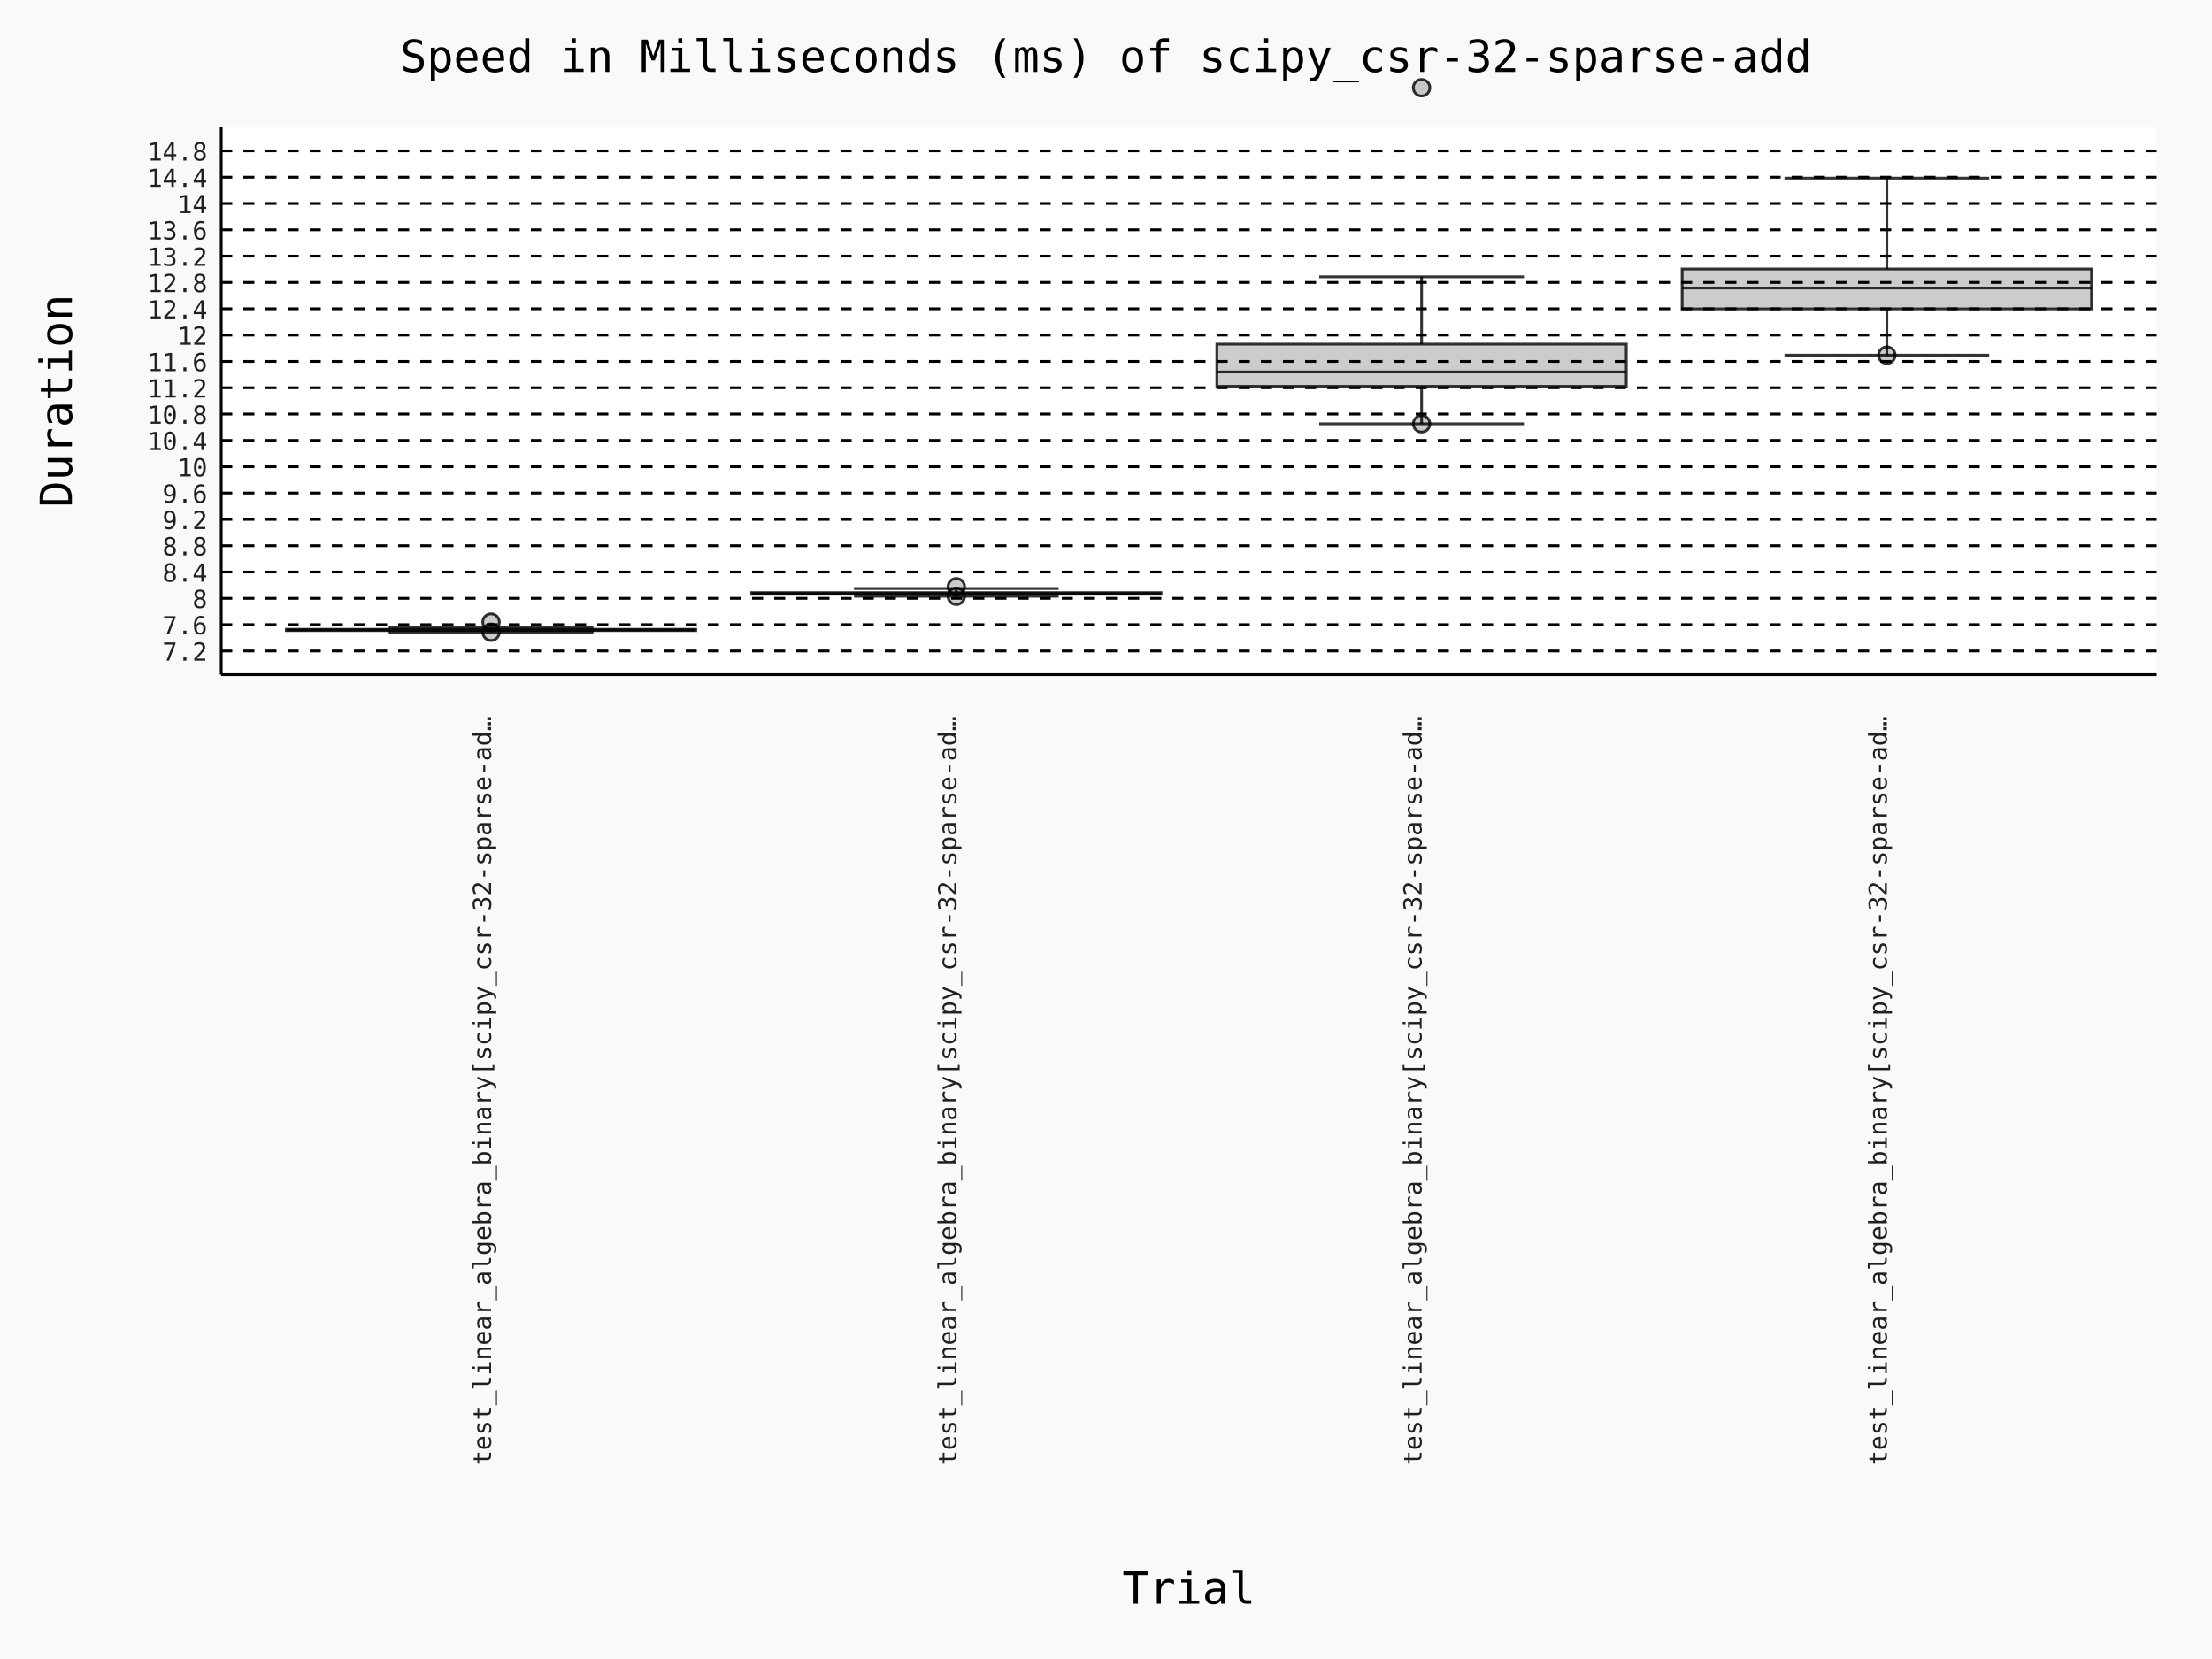
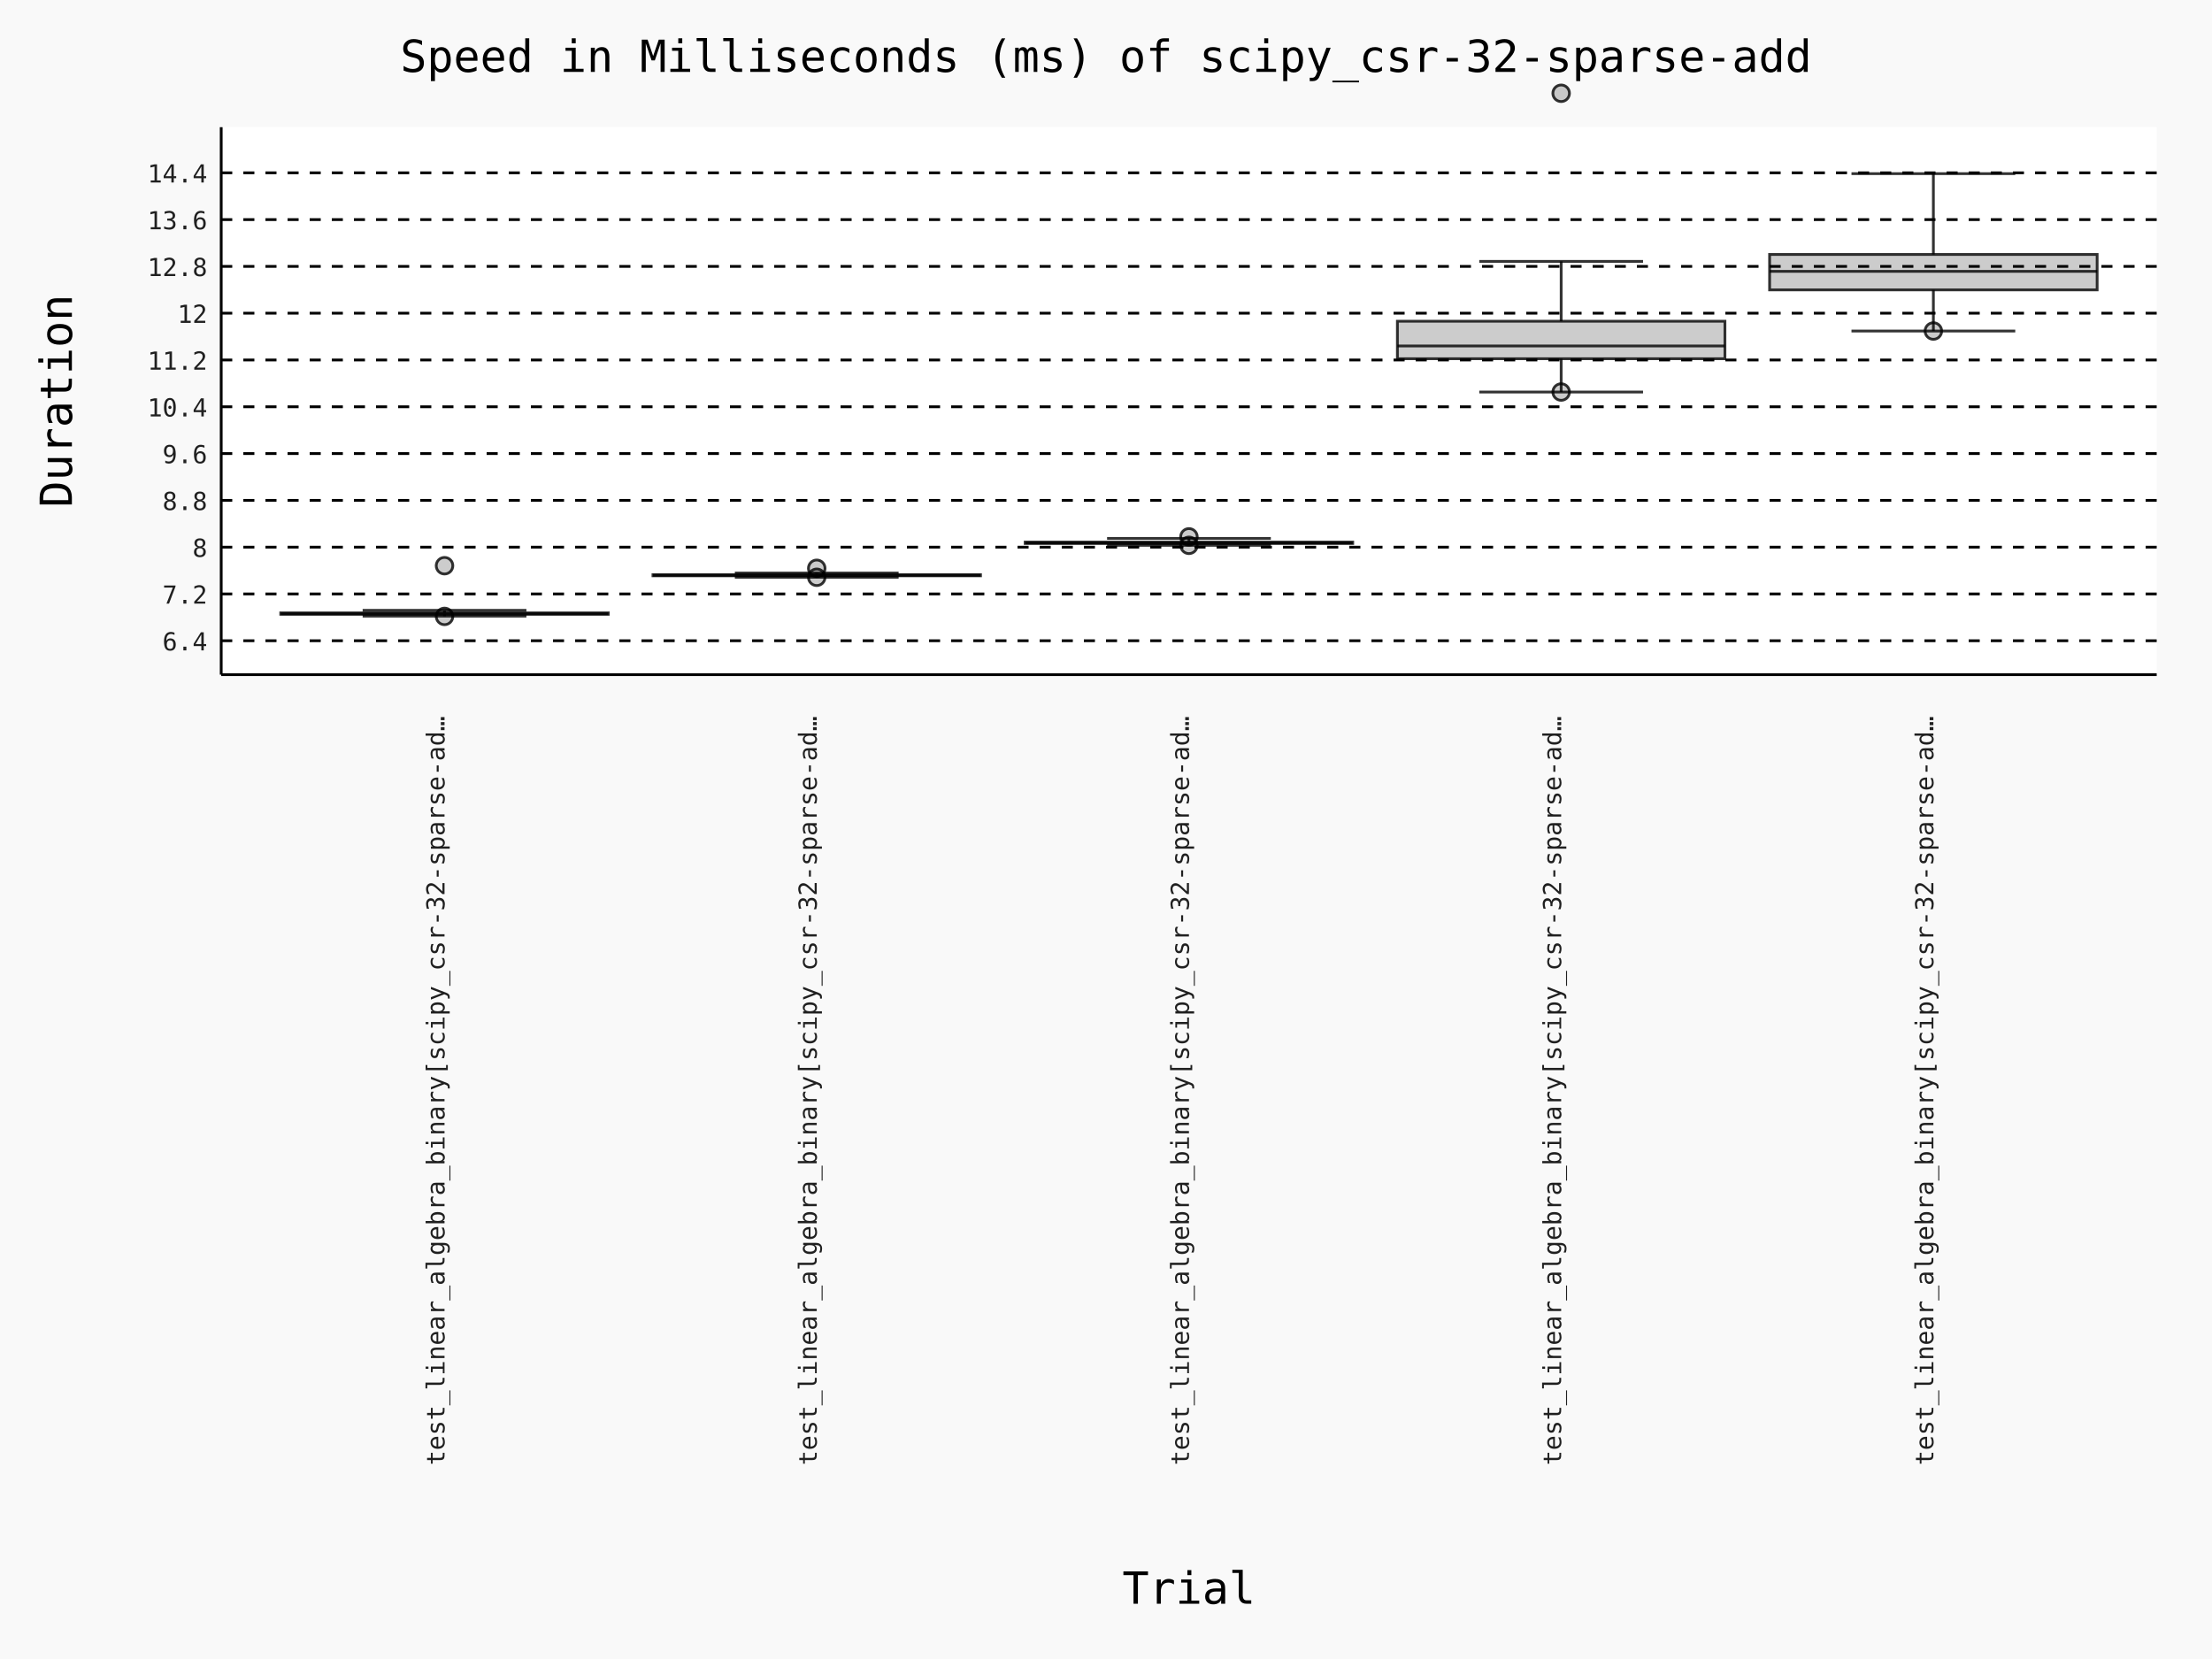
- <svg xmlns="http://www.w3.org/2000/svg" id="chart-dafcff3e-6256-456f-9a40-a265a308add4" class="pygal-chart" viewBox="0 0 800 600">
+ <svg xmlns="http://www.w3.org/2000/svg" id="chart-378bf210-a7a7-48ce-8c69-80604fd79aca" class="pygal-chart" viewBox="0 0 800 600">
  <defs>
-     <style type="text/css">#chart-dafcff3e-6256-456f-9a40-a265a308add4{-webkit-user-select:none;-webkit-font-smoothing:antialiased;font-family:Consolas,"Deja Vu Sans Mono","Bitstream Vera Sans Mono","Courier New",monospace}#chart-dafcff3e-6256-456f-9a40-a265a308add4 .title{font-family:Consolas,"Deja Vu Sans Mono","Bitstream Vera Sans Mono","Courier New",monospace;font-size:16px}#chart-dafcff3e-6256-456f-9a40-a265a308add4 .legends .legend text{font-family:Consolas,"Deja Vu Sans Mono","Bitstream Vera Sans Mono","Courier New",monospace;font-size:14px}#chart-dafcff3e-6256-456f-9a40-a265a308add4 .axis text{font-family:Consolas,"Deja Vu Sans Mono","Bitstream Vera Sans Mono","Courier New",monospace;font-size:10px}#chart-dafcff3e-6256-456f-9a40-a265a308add4 .axis text.major{font-family:Consolas,"Deja Vu Sans Mono","Bitstream Vera Sans Mono","Courier New",monospace;font-size:10px}#chart-dafcff3e-6256-456f-9a40-a265a308add4 .text-overlay text.value{font-family:Consolas,"Deja Vu Sans Mono","Bitstream Vera Sans Mono","Courier New",monospace;font-size:16px}#chart-dafcff3e-6256-456f-9a40-a265a308add4 .text-overlay text.label{font-family:Consolas,"Deja Vu Sans Mono","Bitstream Vera Sans Mono","Courier New",monospace;font-size:10px}#chart-dafcff3e-6256-456f-9a40-a265a308add4 .tooltip{font-family:Consolas,"Deja Vu Sans Mono","Bitstream Vera Sans Mono","Courier New",monospace;font-size:14px}#chart-dafcff3e-6256-456f-9a40-a265a308add4 text.no_data{font-family:Consolas,"Deja Vu Sans Mono","Bitstream Vera Sans Mono","Courier New",monospace;font-size:64px}
- #chart-dafcff3e-6256-456f-9a40-a265a308add4{background-color:rgba(249,249,249,1)}#chart-dafcff3e-6256-456f-9a40-a265a308add4 path,#chart-dafcff3e-6256-456f-9a40-a265a308add4 line,#chart-dafcff3e-6256-456f-9a40-a265a308add4 rect,#chart-dafcff3e-6256-456f-9a40-a265a308add4 circle{-webkit-transition:150ms;-moz-transition:150ms;transition:150ms}#chart-dafcff3e-6256-456f-9a40-a265a308add4 .graph &gt; .background{fill:rgba(249,249,249,1)}#chart-dafcff3e-6256-456f-9a40-a265a308add4 .plot &gt; .background{fill:rgba(255,255,255,1)}#chart-dafcff3e-6256-456f-9a40-a265a308add4 .graph{fill:rgba(0,0,0,.87)}#chart-dafcff3e-6256-456f-9a40-a265a308add4 text.no_data{fill:rgba(0,0,0,1)}#chart-dafcff3e-6256-456f-9a40-a265a308add4 .title{fill:rgba(0,0,0,1)}#chart-dafcff3e-6256-456f-9a40-a265a308add4 .legends .legend text{fill:rgba(0,0,0,.87)}#chart-dafcff3e-6256-456f-9a40-a265a308add4 .legends .legend:hover text{fill:rgba(0,0,0,1)}#chart-dafcff3e-6256-456f-9a40-a265a308add4 .axis .line{stroke:rgba(0,0,0,1)}#chart-dafcff3e-6256-456f-9a40-a265a308add4 .axis .guide.line{stroke:rgba(0,0,0,.54)}#chart-dafcff3e-6256-456f-9a40-a265a308add4 .axis .major.line{stroke:rgba(0,0,0,.87)}#chart-dafcff3e-6256-456f-9a40-a265a308add4 .axis text.major{fill:rgba(0,0,0,1)}#chart-dafcff3e-6256-456f-9a40-a265a308add4 .axis.y .guides:hover .guide.line,#chart-dafcff3e-6256-456f-9a40-a265a308add4 .line-graph .axis.x .guides:hover .guide.line,#chart-dafcff3e-6256-456f-9a40-a265a308add4 .stackedline-graph .axis.x .guides:hover .guide.line,#chart-dafcff3e-6256-456f-9a40-a265a308add4 .xy-graph .axis.x .guides:hover .guide.line{stroke:rgba(0,0,0,1)}#chart-dafcff3e-6256-456f-9a40-a265a308add4 .axis .guides:hover text{fill:rgba(0,0,0,1)}#chart-dafcff3e-6256-456f-9a40-a265a308add4 .reactive{fill-opacity:.7;stroke-opacity:.8;stroke-width:1}#chart-dafcff3e-6256-456f-9a40-a265a308add4 .ci{stroke:rgba(0,0,0,.87)}#chart-dafcff3e-6256-456f-9a40-a265a308add4 .reactive.active,#chart-dafcff3e-6256-456f-9a40-a265a308add4 .active .reactive{fill-opacity:.8;stroke-opacity:.9;stroke-width:4}#chart-dafcff3e-6256-456f-9a40-a265a308add4 .ci .reactive.active{stroke-width:1.5}#chart-dafcff3e-6256-456f-9a40-a265a308add4 .series text{fill:rgba(0,0,0,1)}#chart-dafcff3e-6256-456f-9a40-a265a308add4 .tooltip rect{fill:rgba(255,255,255,1);stroke:rgba(0,0,0,1);-webkit-transition:opacity 150ms;-moz-transition:opacity 150ms;transition:opacity 150ms}#chart-dafcff3e-6256-456f-9a40-a265a308add4 .tooltip .label{fill:rgba(0,0,0,.87)}#chart-dafcff3e-6256-456f-9a40-a265a308add4 .tooltip .label{fill:rgba(0,0,0,.87)}#chart-dafcff3e-6256-456f-9a40-a265a308add4 .tooltip .legend{font-size:.8em;fill:rgba(0,0,0,.54)}#chart-dafcff3e-6256-456f-9a40-a265a308add4 .tooltip .x_label{font-size:.6em;fill:rgba(0,0,0,1)}#chart-dafcff3e-6256-456f-9a40-a265a308add4 .tooltip .xlink{font-size:.5em;text-decoration:underline}#chart-dafcff3e-6256-456f-9a40-a265a308add4 .tooltip .value{font-size:1.5em}#chart-dafcff3e-6256-456f-9a40-a265a308add4 .bound{font-size:.5em}#chart-dafcff3e-6256-456f-9a40-a265a308add4 .max-value{font-size:.75em;fill:rgba(0,0,0,.54)}#chart-dafcff3e-6256-456f-9a40-a265a308add4 .map-element{fill:rgba(255,255,255,1);stroke:rgba(0,0,0,.54) !important}#chart-dafcff3e-6256-456f-9a40-a265a308add4 .map-element .reactive{fill-opacity:inherit;stroke-opacity:inherit}#chart-dafcff3e-6256-456f-9a40-a265a308add4 .color-0,#chart-dafcff3e-6256-456f-9a40-a265a308add4 .color-0 a:visited{stroke:#000000;fill:#000000}#chart-dafcff3e-6256-456f-9a40-a265a308add4 .color-1,#chart-dafcff3e-6256-456f-9a40-a265a308add4 .color-1 a:visited{stroke:#000000;fill:#000000}#chart-dafcff3e-6256-456f-9a40-a265a308add4 .color-2,#chart-dafcff3e-6256-456f-9a40-a265a308add4 .color-2 a:visited{stroke:#000000;fill:#000000}#chart-dafcff3e-6256-456f-9a40-a265a308add4 .color-3,#chart-dafcff3e-6256-456f-9a40-a265a308add4 .color-3 a:visited{stroke:#000000;fill:#000000}#chart-dafcff3e-6256-456f-9a40-a265a308add4 .text-overlay .color-0 text{fill:white}#chart-dafcff3e-6256-456f-9a40-a265a308add4 .text-overlay .color-1 text{fill:white}#chart-dafcff3e-6256-456f-9a40-a265a308add4 .text-overlay .color-2 text{fill:white}#chart-dafcff3e-6256-456f-9a40-a265a308add4 .text-overlay .color-3 text{fill:white}
- #chart-dafcff3e-6256-456f-9a40-a265a308add4 text.no_data{text-anchor:middle}#chart-dafcff3e-6256-456f-9a40-a265a308add4 .guide.line{fill:none}#chart-dafcff3e-6256-456f-9a40-a265a308add4 .centered{text-anchor:middle}#chart-dafcff3e-6256-456f-9a40-a265a308add4 .title{text-anchor:middle}#chart-dafcff3e-6256-456f-9a40-a265a308add4 .legends .legend text{fill-opacity:1}#chart-dafcff3e-6256-456f-9a40-a265a308add4 .axis.x text{text-anchor:middle}#chart-dafcff3e-6256-456f-9a40-a265a308add4 .axis.x:not(.web) text[transform]{text-anchor:start}#chart-dafcff3e-6256-456f-9a40-a265a308add4 .axis.x:not(.web) text[transform].backwards{text-anchor:end}#chart-dafcff3e-6256-456f-9a40-a265a308add4 .axis.y text{text-anchor:end}#chart-dafcff3e-6256-456f-9a40-a265a308add4 .axis.y text[transform].backwards{text-anchor:start}#chart-dafcff3e-6256-456f-9a40-a265a308add4 .axis.y2 text{text-anchor:start}#chart-dafcff3e-6256-456f-9a40-a265a308add4 .axis.y2 text[transform].backwards{text-anchor:end}#chart-dafcff3e-6256-456f-9a40-a265a308add4 .axis .guide.line{stroke-dasharray:4,4;stroke:black}#chart-dafcff3e-6256-456f-9a40-a265a308add4 .axis .major.guide.line{stroke-dasharray:6,6;stroke:black}#chart-dafcff3e-6256-456f-9a40-a265a308add4 .horizontal .axis.y .guide.line,#chart-dafcff3e-6256-456f-9a40-a265a308add4 .horizontal .axis.y2 .guide.line,#chart-dafcff3e-6256-456f-9a40-a265a308add4 .vertical .axis.x .guide.line{opacity:0}#chart-dafcff3e-6256-456f-9a40-a265a308add4 .horizontal .axis.always_show .guide.line,#chart-dafcff3e-6256-456f-9a40-a265a308add4 .vertical .axis.always_show .guide.line{opacity:1 !important}#chart-dafcff3e-6256-456f-9a40-a265a308add4 .axis.y .guides:hover .guide.line,#chart-dafcff3e-6256-456f-9a40-a265a308add4 .axis.y2 .guides:hover .guide.line,#chart-dafcff3e-6256-456f-9a40-a265a308add4 .axis.x .guides:hover .guide.line{opacity:1}#chart-dafcff3e-6256-456f-9a40-a265a308add4 .axis .guides:hover text{opacity:1}#chart-dafcff3e-6256-456f-9a40-a265a308add4 .nofill{fill:none}#chart-dafcff3e-6256-456f-9a40-a265a308add4 .subtle-fill{fill-opacity:.2}#chart-dafcff3e-6256-456f-9a40-a265a308add4 .dot{stroke-width:1px;fill-opacity:1;stroke-opacity:1}#chart-dafcff3e-6256-456f-9a40-a265a308add4 .dot.active{stroke-width:5px}#chart-dafcff3e-6256-456f-9a40-a265a308add4 .dot.negative{fill:transparent}#chart-dafcff3e-6256-456f-9a40-a265a308add4 text,#chart-dafcff3e-6256-456f-9a40-a265a308add4 tspan{stroke:none !important}#chart-dafcff3e-6256-456f-9a40-a265a308add4 .series text.active{opacity:1}#chart-dafcff3e-6256-456f-9a40-a265a308add4 .tooltip rect{fill-opacity:.95;stroke-width:.5}#chart-dafcff3e-6256-456f-9a40-a265a308add4 .tooltip text{fill-opacity:1}#chart-dafcff3e-6256-456f-9a40-a265a308add4 .showable{visibility:hidden}#chart-dafcff3e-6256-456f-9a40-a265a308add4 .showable.shown{visibility:visible}#chart-dafcff3e-6256-456f-9a40-a265a308add4 .gauge-background{fill:rgba(229,229,229,1);stroke:none}#chart-dafcff3e-6256-456f-9a40-a265a308add4 .bg-lines{stroke:rgba(249,249,249,1);stroke-width:2px}
+     <style type="text/css">#chart-378bf210-a7a7-48ce-8c69-80604fd79aca{-webkit-user-select:none;-webkit-font-smoothing:antialiased;font-family:Consolas,"Deja Vu Sans Mono","Bitstream Vera Sans Mono","Courier New",monospace}#chart-378bf210-a7a7-48ce-8c69-80604fd79aca .title{font-family:Consolas,"Deja Vu Sans Mono","Bitstream Vera Sans Mono","Courier New",monospace;font-size:16px}#chart-378bf210-a7a7-48ce-8c69-80604fd79aca .legends .legend text{font-family:Consolas,"Deja Vu Sans Mono","Bitstream Vera Sans Mono","Courier New",monospace;font-size:14px}#chart-378bf210-a7a7-48ce-8c69-80604fd79aca .axis text{font-family:Consolas,"Deja Vu Sans Mono","Bitstream Vera Sans Mono","Courier New",monospace;font-size:10px}#chart-378bf210-a7a7-48ce-8c69-80604fd79aca .axis text.major{font-family:Consolas,"Deja Vu Sans Mono","Bitstream Vera Sans Mono","Courier New",monospace;font-size:10px}#chart-378bf210-a7a7-48ce-8c69-80604fd79aca .text-overlay text.value{font-family:Consolas,"Deja Vu Sans Mono","Bitstream Vera Sans Mono","Courier New",monospace;font-size:16px}#chart-378bf210-a7a7-48ce-8c69-80604fd79aca .text-overlay text.label{font-family:Consolas,"Deja Vu Sans Mono","Bitstream Vera Sans Mono","Courier New",monospace;font-size:10px}#chart-378bf210-a7a7-48ce-8c69-80604fd79aca .tooltip{font-family:Consolas,"Deja Vu Sans Mono","Bitstream Vera Sans Mono","Courier New",monospace;font-size:14px}#chart-378bf210-a7a7-48ce-8c69-80604fd79aca text.no_data{font-family:Consolas,"Deja Vu Sans Mono","Bitstream Vera Sans Mono","Courier New",monospace;font-size:64px}
+ #chart-378bf210-a7a7-48ce-8c69-80604fd79aca{background-color:rgba(249,249,249,1)}#chart-378bf210-a7a7-48ce-8c69-80604fd79aca path,#chart-378bf210-a7a7-48ce-8c69-80604fd79aca line,#chart-378bf210-a7a7-48ce-8c69-80604fd79aca rect,#chart-378bf210-a7a7-48ce-8c69-80604fd79aca circle{-webkit-transition:150ms;-moz-transition:150ms;transition:150ms}#chart-378bf210-a7a7-48ce-8c69-80604fd79aca .graph &gt; .background{fill:rgba(249,249,249,1)}#chart-378bf210-a7a7-48ce-8c69-80604fd79aca .plot &gt; .background{fill:rgba(255,255,255,1)}#chart-378bf210-a7a7-48ce-8c69-80604fd79aca .graph{fill:rgba(0,0,0,.87)}#chart-378bf210-a7a7-48ce-8c69-80604fd79aca text.no_data{fill:rgba(0,0,0,1)}#chart-378bf210-a7a7-48ce-8c69-80604fd79aca .title{fill:rgba(0,0,0,1)}#chart-378bf210-a7a7-48ce-8c69-80604fd79aca .legends .legend text{fill:rgba(0,0,0,.87)}#chart-378bf210-a7a7-48ce-8c69-80604fd79aca .legends .legend:hover text{fill:rgba(0,0,0,1)}#chart-378bf210-a7a7-48ce-8c69-80604fd79aca .axis .line{stroke:rgba(0,0,0,1)}#chart-378bf210-a7a7-48ce-8c69-80604fd79aca .axis .guide.line{stroke:rgba(0,0,0,.54)}#chart-378bf210-a7a7-48ce-8c69-80604fd79aca .axis .major.line{stroke:rgba(0,0,0,.87)}#chart-378bf210-a7a7-48ce-8c69-80604fd79aca .axis text.major{fill:rgba(0,0,0,1)}#chart-378bf210-a7a7-48ce-8c69-80604fd79aca .axis.y .guides:hover .guide.line,#chart-378bf210-a7a7-48ce-8c69-80604fd79aca .line-graph .axis.x .guides:hover .guide.line,#chart-378bf210-a7a7-48ce-8c69-80604fd79aca .stackedline-graph .axis.x .guides:hover .guide.line,#chart-378bf210-a7a7-48ce-8c69-80604fd79aca .xy-graph .axis.x .guides:hover .guide.line{stroke:rgba(0,0,0,1)}#chart-378bf210-a7a7-48ce-8c69-80604fd79aca .axis .guides:hover text{fill:rgba(0,0,0,1)}#chart-378bf210-a7a7-48ce-8c69-80604fd79aca .reactive{fill-opacity:.7;stroke-opacity:.8;stroke-width:1}#chart-378bf210-a7a7-48ce-8c69-80604fd79aca .ci{stroke:rgba(0,0,0,.87)}#chart-378bf210-a7a7-48ce-8c69-80604fd79aca .reactive.active,#chart-378bf210-a7a7-48ce-8c69-80604fd79aca .active .reactive{fill-opacity:.8;stroke-opacity:.9;stroke-width:4}#chart-378bf210-a7a7-48ce-8c69-80604fd79aca .ci .reactive.active{stroke-width:1.5}#chart-378bf210-a7a7-48ce-8c69-80604fd79aca .series text{fill:rgba(0,0,0,1)}#chart-378bf210-a7a7-48ce-8c69-80604fd79aca .tooltip rect{fill:rgba(255,255,255,1);stroke:rgba(0,0,0,1);-webkit-transition:opacity 150ms;-moz-transition:opacity 150ms;transition:opacity 150ms}#chart-378bf210-a7a7-48ce-8c69-80604fd79aca .tooltip .label{fill:rgba(0,0,0,.87)}#chart-378bf210-a7a7-48ce-8c69-80604fd79aca .tooltip .label{fill:rgba(0,0,0,.87)}#chart-378bf210-a7a7-48ce-8c69-80604fd79aca .tooltip .legend{font-size:.8em;fill:rgba(0,0,0,.54)}#chart-378bf210-a7a7-48ce-8c69-80604fd79aca .tooltip .x_label{font-size:.6em;fill:rgba(0,0,0,1)}#chart-378bf210-a7a7-48ce-8c69-80604fd79aca .tooltip .xlink{font-size:.5em;text-decoration:underline}#chart-378bf210-a7a7-48ce-8c69-80604fd79aca .tooltip .value{font-size:1.5em}#chart-378bf210-a7a7-48ce-8c69-80604fd79aca .bound{font-size:.5em}#chart-378bf210-a7a7-48ce-8c69-80604fd79aca .max-value{font-size:.75em;fill:rgba(0,0,0,.54)}#chart-378bf210-a7a7-48ce-8c69-80604fd79aca .map-element{fill:rgba(255,255,255,1);stroke:rgba(0,0,0,.54) !important}#chart-378bf210-a7a7-48ce-8c69-80604fd79aca .map-element .reactive{fill-opacity:inherit;stroke-opacity:inherit}#chart-378bf210-a7a7-48ce-8c69-80604fd79aca .color-0,#chart-378bf210-a7a7-48ce-8c69-80604fd79aca .color-0 a:visited{stroke:#000000;fill:#000000}#chart-378bf210-a7a7-48ce-8c69-80604fd79aca .color-1,#chart-378bf210-a7a7-48ce-8c69-80604fd79aca .color-1 a:visited{stroke:#000000;fill:#000000}#chart-378bf210-a7a7-48ce-8c69-80604fd79aca .color-2,#chart-378bf210-a7a7-48ce-8c69-80604fd79aca .color-2 a:visited{stroke:#000000;fill:#000000}#chart-378bf210-a7a7-48ce-8c69-80604fd79aca .color-3,#chart-378bf210-a7a7-48ce-8c69-80604fd79aca .color-3 a:visited{stroke:#000000;fill:#000000}#chart-378bf210-a7a7-48ce-8c69-80604fd79aca .color-4,#chart-378bf210-a7a7-48ce-8c69-80604fd79aca .color-4 a:visited{stroke:#000000;fill:#000000}#chart-378bf210-a7a7-48ce-8c69-80604fd79aca .text-overlay .color-0 text{fill:white}#chart-378bf210-a7a7-48ce-8c69-80604fd79aca .text-overlay .color-1 text{fill:white}#chart-378bf210-a7a7-48ce-8c69-80604fd79aca .text-overlay .color-2 text{fill:white}#chart-378bf210-a7a7-48ce-8c69-80604fd79aca .text-overlay .color-3 text{fill:white}#chart-378bf210-a7a7-48ce-8c69-80604fd79aca .text-overlay .color-4 text{fill:white}
+ #chart-378bf210-a7a7-48ce-8c69-80604fd79aca text.no_data{text-anchor:middle}#chart-378bf210-a7a7-48ce-8c69-80604fd79aca .guide.line{fill:none}#chart-378bf210-a7a7-48ce-8c69-80604fd79aca .centered{text-anchor:middle}#chart-378bf210-a7a7-48ce-8c69-80604fd79aca .title{text-anchor:middle}#chart-378bf210-a7a7-48ce-8c69-80604fd79aca .legends .legend text{fill-opacity:1}#chart-378bf210-a7a7-48ce-8c69-80604fd79aca .axis.x text{text-anchor:middle}#chart-378bf210-a7a7-48ce-8c69-80604fd79aca .axis.x:not(.web) text[transform]{text-anchor:start}#chart-378bf210-a7a7-48ce-8c69-80604fd79aca .axis.x:not(.web) text[transform].backwards{text-anchor:end}#chart-378bf210-a7a7-48ce-8c69-80604fd79aca .axis.y text{text-anchor:end}#chart-378bf210-a7a7-48ce-8c69-80604fd79aca .axis.y text[transform].backwards{text-anchor:start}#chart-378bf210-a7a7-48ce-8c69-80604fd79aca .axis.y2 text{text-anchor:start}#chart-378bf210-a7a7-48ce-8c69-80604fd79aca .axis.y2 text[transform].backwards{text-anchor:end}#chart-378bf210-a7a7-48ce-8c69-80604fd79aca .axis .guide.line{stroke-dasharray:4,4;stroke:black}#chart-378bf210-a7a7-48ce-8c69-80604fd79aca .axis .major.guide.line{stroke-dasharray:6,6;stroke:black}#chart-378bf210-a7a7-48ce-8c69-80604fd79aca .horizontal .axis.y .guide.line,#chart-378bf210-a7a7-48ce-8c69-80604fd79aca .horizontal .axis.y2 .guide.line,#chart-378bf210-a7a7-48ce-8c69-80604fd79aca .vertical .axis.x .guide.line{opacity:0}#chart-378bf210-a7a7-48ce-8c69-80604fd79aca .horizontal .axis.always_show .guide.line,#chart-378bf210-a7a7-48ce-8c69-80604fd79aca .vertical .axis.always_show .guide.line{opacity:1 !important}#chart-378bf210-a7a7-48ce-8c69-80604fd79aca .axis.y .guides:hover .guide.line,#chart-378bf210-a7a7-48ce-8c69-80604fd79aca .axis.y2 .guides:hover .guide.line,#chart-378bf210-a7a7-48ce-8c69-80604fd79aca .axis.x .guides:hover .guide.line{opacity:1}#chart-378bf210-a7a7-48ce-8c69-80604fd79aca .axis .guides:hover text{opacity:1}#chart-378bf210-a7a7-48ce-8c69-80604fd79aca .nofill{fill:none}#chart-378bf210-a7a7-48ce-8c69-80604fd79aca .subtle-fill{fill-opacity:.2}#chart-378bf210-a7a7-48ce-8c69-80604fd79aca .dot{stroke-width:1px;fill-opacity:1;stroke-opacity:1}#chart-378bf210-a7a7-48ce-8c69-80604fd79aca .dot.active{stroke-width:5px}#chart-378bf210-a7a7-48ce-8c69-80604fd79aca .dot.negative{fill:transparent}#chart-378bf210-a7a7-48ce-8c69-80604fd79aca text,#chart-378bf210-a7a7-48ce-8c69-80604fd79aca tspan{stroke:none !important}#chart-378bf210-a7a7-48ce-8c69-80604fd79aca .series text.active{opacity:1}#chart-378bf210-a7a7-48ce-8c69-80604fd79aca .tooltip rect{fill-opacity:.95;stroke-width:.5}#chart-378bf210-a7a7-48ce-8c69-80604fd79aca .tooltip text{fill-opacity:1}#chart-378bf210-a7a7-48ce-8c69-80604fd79aca .showable{visibility:hidden}#chart-378bf210-a7a7-48ce-8c69-80604fd79aca .showable.shown{visibility:visible}#chart-378bf210-a7a7-48ce-8c69-80604fd79aca .gauge-background{fill:rgba(229,229,229,1);stroke:none}#chart-378bf210-a7a7-48ce-8c69-80604fd79aca .bg-lines{stroke:rgba(249,249,249,1);stroke-width:2px}
.tooltip .value{font-size:1em !important}.axis text{font-size:9px !important}</style>
  </defs>
  <g class="graph custombox-graph vertical">
    <rect x="0" y="0" width="800" height="600" class="background" />
    <g transform="translate(80, 46)" class="plot">
      <rect x="0" y="0" width="700.0" height="198.0" class="background" />
      <g class="axis y always_show">
        <path d="M0 198 h700" class="line" />
        <g class="guides">
-           <path d="M0 189.433 h700" class="guide line" />
-           <text x="-5" y="192.933" class="">7.2</text>
+           <path d="M0 185.731 h700" class="guide line" />
+           <text x="-5" y="189.231" class="">6.4</text>
        </g>
        <g class="guides">
-           <path d="M0 179.913 h700" class="guide line" />
-           <text x="-5" y="183.413" class="">7.6</text>
+           <path d="M0 168.808 h700" class="guide line" />
+           <text x="-5" y="172.308" class="">7.2</text>
        </g>
        <g class="guides">
-           <path d="M0 170.394 h700" class="guide line" />
-           <text x="-5" y="173.894" class="">8</text>
+           <path d="M0 151.885 h700" class="guide line" />
+           <text x="-5" y="155.385" class="">8</text>
        </g>
        <g class="guides">
-           <path d="M0 160.875 h700" class="guide line" />
-           <text x="-5" y="164.375" class="">8.4</text>
+           <path d="M0 134.962 h700" class="guide line" />
+           <text x="-5" y="138.462" class="">8.8</text>
        </g>
        <g class="guides">
-           <path d="M0 151.356 h700" class="guide line" />
-           <text x="-5" y="154.856" class="">8.8</text>
+           <path d="M0 118.038 h700" class="guide line" />
+           <text x="-5" y="121.538" class="">9.6</text>
        </g>
        <g class="guides">
-           <path d="M0 141.837 h700" class="guide line" />
-           <text x="-5" y="145.337" class="">9.2</text>
+           <path d="M0 101.115 h700" class="guide line" />
+           <text x="-5" y="104.615" class="">10.4</text>
        </g>
        <g class="guides">
-           <path d="M0 132.317 h700" class="guide line" />
-           <text x="-5" y="135.817" class="">9.6</text>
+           <path d="M0 84.192 h700" class="guide line" />
+           <text x="-5" y="87.692" class="">11.2</text>
        </g>
        <g class="guides">
-           <path d="M0 122.798 h700" class="guide line" />
-           <text x="-5" y="126.298" class="">10</text>
+           <path d="M0 67.269 h700" class="guide line" />
+           <text x="-5" y="70.769" class="">12</text>
        </g>
        <g class="guides">
-           <path d="M0 113.279 h700" class="guide line" />
-           <text x="-5" y="116.779" class="">10.4</text>
+           <path d="M0 50.346 h700" class="guide line" />
+           <text x="-5" y="53.846" class="">12.8</text>
        </g>
        <g class="guides">
-           <path d="M0 103.76 h700" class="guide line" />
-           <text x="-5" y="107.26" class="">10.8</text>
+           <path d="M0 33.423 h700" class="guide line" />
+           <text x="-5" y="36.923" class="">13.6</text>
        </g>
        <g class="guides">
-           <path d="M0 94.24 h700" class="guide line" />
-           <text x="-5" y="97.74" class="">11.2</text>
-         </g>
-         <g class="guides">
-           <path d="M0 84.721 h700" class="guide line" />
-           <text x="-5" y="88.221" class="">11.6</text>
-         </g>
-         <g class="guides">
-           <path d="M0 75.202 h700" class="guide line" />
-           <text x="-5" y="78.702" class="">12</text>
-         </g>
-         <g class="guides">
-           <path d="M0 65.683 h700" class="guide line" />
-           <text x="-5" y="69.183" class="">12.4</text>
-         </g>
-         <g class="guides">
-           <path d="M0 56.163 h700" class="guide line" />
-           <text x="-5" y="59.663" class="">12.8</text>
-         </g>
-         <g class="guides">
-           <path d="M0 46.644 h700" class="guide line" />
-           <text x="-5" y="50.144" class="">13.2</text>
-         </g>
-         <g class="guides">
-           <path d="M0 37.125 h700" class="guide line" />
-           <text x="-5" y="40.625" class="">13.6</text>
-         </g>
-         <g class="guides">
-           <path d="M0 27.606 h700" class="guide line" />
-           <text x="-5" y="31.106" class="">14</text>
-         </g>
-         <g class="guides">
-           <path d="M0 18.087 h700" class="guide line" />
-           <text x="-5" y="21.587" class="">14.4</text>
-         </g>
-         <g class="guides">
-           <path d="M0 8.567 h700" class="guide line" />
-           <text x="-5" y="12.067" class="">14.8</text>
+           <path d="M0 16.5 h700" class="guide line" />
+           <text x="-5" y="20.0" class="">14.4</text>
        </g>
      </g>
      <g class="axis x">
        <path d="M0 0 v198" class="line" />
        <g class="guides">
-           <path d="M97.596 0 v198" class="guide line" />
-           <text x="97.596" y="213.0" class="backwards" transform="rotate(270 97.59615 213)">test_linear_algebra_binary[scipy_csr-32-sparse-ad…</text>
+           <path d="M80.769 0 v198" class="guide line" />
+           <text x="80.769" y="213.0" class="backwards" transform="rotate(270 80.76923 213)">test_linear_algebra_binary[scipy_csr-32-sparse-ad…</text>
        </g>
        <g class="guides">
-           <path d="M265.865 0 v198" class="guide line" />
-           <text x="265.865" y="213.0" class="backwards" transform="rotate(270 265.8654 213)">test_linear_algebra_binary[scipy_csr-32-sparse-ad…</text>
+           <path d="M215.385 0 v198" class="guide line" />
+           <text x="215.385" y="213.0" class="backwards" transform="rotate(270 215.3846 213)">test_linear_algebra_binary[scipy_csr-32-sparse-ad…</text>
        </g>
        <g class="guides">
-           <path d="M434.135 0 v198" class="guide line" />
-           <text x="434.135" y="213.0" class="backwards" transform="rotate(270 434.1346 213)">test_linear_algebra_binary[scipy_csr-32-sparse-ad…</text>
+           <path d="M350 0 v198" class="guide line" />
+           <text x="350.0" y="213.0" class="backwards" transform="rotate(270 350 213)">test_linear_algebra_binary[scipy_csr-32-sparse-ad…</text>
        </g>
        <g class="guides">
-           <path d="M602.404 0 v198" class="guide line" />
-           <text x="602.404" y="213.0" class="backwards" transform="rotate(270 602.4038 213)">test_linear_algebra_binary[scipy_csr-32-sparse-ad…</text>
+           <path d="M484.615 0 v198" class="guide line" />
+           <text x="484.615" y="213.0" class="backwards" transform="rotate(270 484.6154 213)">test_linear_algebra_binary[scipy_csr-32-sparse-ad…</text>
+         </g>
+         <g class="guides">
+           <path d="M619.231 0 v198" class="guide line" />
+           <text x="619.231" y="213.0" class="backwards" transform="rotate(270 619.2308 213)">test_linear_algebra_binary[scipy_csr-32-sparse-ad…</text>
        </g>
      </g>
      <g class="series serie-0 color-0">
        <g class="boxes">
          <g class="box">
-             <path stroke-width="3" d="M60.577 182.65 L134.615 182.65" class="reactive tooltip-trigger" />
-             <path stroke-width="3" d="M23.558 181.824 L171.635 181.824" class="reactive tooltip-trigger" />
-             <path stroke-width="3" d="M60.577 180.917 L134.615 180.917" class="reactive tooltip-trigger" />
-             <path stroke-width="2" d="M97.596 182.65 L97.596 182.049" class="reactive tooltip-trigger" />
-             <path stroke-width="2" d="M97.596 180.917 L97.596 181.601" class="reactive tooltip-trigger" />
-             <rect x="23.558" y="181.601" height="0.449" width="148.077" class="subtle-fill reactive tooltip-trigger" />
-             <circle cx="97.596" cy="182.65" r="3" class="subtle-fill reactive tooltip-trigger" />
-             <circle cx="97.596" cy="179.001" r="3" class="subtle-fill reactive tooltip-trigger" />
+             <path stroke-width="3" d="M51.154 176.837 L110.385 176.837" class="reactive tooltip-trigger" />
+             <path stroke-width="3" d="M21.538 175.978 L140 175.978" class="reactive tooltip-trigger" />
+             <path stroke-width="3" d="M51.154 174.734 L110.385 174.734" class="reactive tooltip-trigger" />
+             <path stroke-width="2" d="M80.769 176.837 L80.769 176.16" class="reactive tooltip-trigger" />
+             <path stroke-width="2" d="M80.769 174.734 L80.769 175.657" class="reactive tooltip-trigger" />
+             <rect x="21.538" y="175.657" height="0.503" width="118.462" class="subtle-fill reactive tooltip-trigger" />
+             <circle cx="80.769" cy="176.926" r="3" class="subtle-fill reactive tooltip-trigger" />
+             <circle cx="80.769" cy="158.598" r="3" class="subtle-fill reactive tooltip-trigger" />
          </g>
        </g>
      </g>
      <g class="series serie-1 color-1">
        <g class="boxes">
          <g class="box">
-             <path stroke-width="3" d="M228.846 169.649 L302.885 169.649" class="reactive tooltip-trigger" />
-             <path stroke-width="3" d="M191.827 168.66 L339.904 168.66" class="reactive tooltip-trigger" />
-             <path stroke-width="3" d="M228.846 166.831 L302.885 166.831" class="reactive tooltip-trigger" />
-             <path stroke-width="2" d="M265.865 169.649 L265.865 168.899" class="reactive tooltip-trigger" />
-             <path stroke-width="2" d="M265.865 166.831 L265.865 168.333" class="reactive tooltip-trigger" />
-             <rect x="191.827" y="168.333" height="0.566" width="148.077" class="subtle-fill reactive tooltip-trigger" />
-             <circle cx="265.865" cy="169.649" r="3" class="subtle-fill reactive tooltip-trigger" />
-             <circle cx="265.865" cy="166.21" r="3" class="subtle-fill reactive tooltip-trigger" />
+             <path stroke-width="3" d="M185.769 162.778 L245 162.778" class="reactive tooltip-trigger" />
+             <path stroke-width="3" d="M156.154 162.044 L274.615 162.044" class="reactive tooltip-trigger" />
+             <path stroke-width="3" d="M185.769 161.238 L245 161.238" class="reactive tooltip-trigger" />
+             <path stroke-width="2" d="M215.385 162.778 L215.385 162.245" class="reactive tooltip-trigger" />
+             <path stroke-width="2" d="M215.385 161.238 L215.385 161.846" class="reactive tooltip-trigger" />
+             <rect x="156.154" y="161.846" height="0.399" width="118.462" class="subtle-fill reactive tooltip-trigger" />
+             <circle cx="215.385" cy="162.778" r="3" class="subtle-fill reactive tooltip-trigger" />
+             <circle cx="215.385" cy="159.535" r="3" class="subtle-fill reactive tooltip-trigger" />
          </g>
        </g>
      </g>
      <g class="series serie-2 color-2">
        <g class="boxes">
          <g class="box">
-             <path stroke-width="3" d="M397.115 107.281 L471.154 107.281" class="reactive tooltip-trigger" />
-             <path stroke-width="3" d="M360.096 88.535 L508.173 88.535" class="reactive tooltip-trigger" />
-             <path stroke-width="3" d="M397.115 54.121 L471.154 54.121" class="reactive tooltip-trigger" />
-             <path stroke-width="2" d="M434.135 107.281 L434.135 93.73" class="reactive tooltip-trigger" />
-             <path stroke-width="2" d="M434.135 54.121 L434.135 78.471" class="reactive tooltip-trigger" />
-             <rect x="360.096" y="78.471" height="15.259" width="148.077" class="subtle-fill reactive tooltip-trigger" />
-             <circle cx="434.135" cy="107.281" r="3" class="subtle-fill reactive tooltip-trigger" />
-             <circle cx="434.135" cy="-14.277" r="3" class="subtle-fill reactive tooltip-trigger" />
+             <path stroke-width="3" d="M320.385 151.222 L379.615 151.222" class="reactive tooltip-trigger" />
+             <path stroke-width="3" d="M290.769 150.343 L409.231 150.343" class="reactive tooltip-trigger" />
+             <path stroke-width="3" d="M320.385 148.717 L379.615 148.717" class="reactive tooltip-trigger" />
+             <path stroke-width="2" d="M350 151.222 L350 150.556" class="reactive tooltip-trigger" />
+             <path stroke-width="2" d="M350 148.717 L350 150.052" class="reactive tooltip-trigger" />
+             <rect x="290.769" y="150.052" height="0.503" width="118.462" class="subtle-fill reactive tooltip-trigger" />
+             <circle cx="350.0" cy="151.222" r="3" class="subtle-fill reactive tooltip-trigger" />
+             <circle cx="350.0" cy="148.165" r="3" class="subtle-fill reactive tooltip-trigger" />
          </g>
        </g>
      </g>
      <g class="series serie-3 color-3">
        <g class="boxes">
          <g class="box">
-             <path stroke-width="3" d="M565.385 82.461 L639.423 82.461" class="reactive tooltip-trigger" />
-             <path stroke-width="3" d="M528.365 58.182 L676.442 58.182" class="reactive tooltip-trigger" />
-             <path stroke-width="3" d="M565.385 18.425 L639.423 18.425" class="reactive tooltip-trigger" />
-             <path stroke-width="2" d="M602.404 82.461 L602.404 65.725" class="reactive tooltip-trigger" />
-             <path stroke-width="2" d="M602.404 18.425 L602.404 51.303" class="reactive tooltip-trigger" />
-             <rect x="528.365" y="51.303" height="14.422" width="148.077" class="subtle-fill reactive tooltip-trigger" />
-             <circle cx="602.404" cy="82.461" r="3" class="subtle-fill reactive tooltip-trigger" />
-             <circle cx="602.404" cy="-60.887" r="3" class="subtle-fill reactive tooltip-trigger" />
+             <path stroke-width="3" d="M455 95.784 L514.231 95.784" class="reactive tooltip-trigger" />
+             <path stroke-width="3" d="M425.385 79.121 L543.846 79.121" class="reactive tooltip-trigger" />
+             <path stroke-width="3" d="M455 48.531 L514.231 48.531" class="reactive tooltip-trigger" />
+             <path stroke-width="2" d="M484.615 95.784 L484.615 83.739" class="reactive tooltip-trigger" />
+             <path stroke-width="2" d="M484.615 48.531 L484.615 70.175" class="reactive tooltip-trigger" />
+             <rect x="425.385" y="70.175" height="13.564" width="118.462" class="subtle-fill reactive tooltip-trigger" />
+             <circle cx="484.615" cy="95.784" r="3" class="subtle-fill reactive tooltip-trigger" />
+             <circle cx="484.615" cy="-12.267" r="3" class="subtle-fill reactive tooltip-trigger" />
+           </g>
+         </g>
+       </g>
+       <g class="series serie-4 color-4">
+         <g class="boxes">
+           <g class="box">
+             <path stroke-width="3" d="M589.615 73.721 L648.846 73.721" class="reactive tooltip-trigger" />
+             <path stroke-width="3" d="M560 52.14 L678.462 52.14" class="reactive tooltip-trigger" />
+             <path stroke-width="3" d="M589.615 16.801 L648.846 16.801" class="reactive tooltip-trigger" />
+             <path stroke-width="2" d="M619.231 73.721 L619.231 58.845" class="reactive tooltip-trigger" />
+             <path stroke-width="2" d="M619.231 16.801 L619.231 46.026" class="reactive tooltip-trigger" />
+             <rect x="560.0" y="46.026" height="12.819" width="118.462" class="subtle-fill reactive tooltip-trigger" />
+             <circle cx="619.231" cy="73.721" r="3" class="subtle-fill reactive tooltip-trigger" />
+             <circle cx="619.231" cy="-53.699" r="3" class="subtle-fill reactive tooltip-trigger" />
          </g>
        </g>
      </g>
    </g>
    <g class="titles">
      <text x="400.0" y="26" class="title plot_title">Speed in Milliseconds (ms) of scipy_csr-32-sparse-add</text>
      <text x="430.0" y="580.0" class="title">Trial</text>
      <text x="0" y="171.0" class="title" transform="rotate(-90 0 145)">Duration</text>
    </g>
    <g transform="translate(80, 46)" class="plot overlay">
      <g class="series serie-0 color-0" />
      <g class="series serie-1 color-1" />
      <g class="series serie-2 color-2" />
      <g class="series serie-3 color-3" />
+       <g class="series serie-4 color-4" />
    </g>
    <g transform="translate(80, 46)" class="plot text-overlay">
      <g class="series serie-0 color-0" />
      <g class="series serie-1 color-1" />
      <g class="series serie-2 color-2" />
      <g class="series serie-3 color-3" />
+       <g class="series serie-4 color-4" />
    </g>
    <g transform="translate(80, 46)" class="plot tooltip-overlay">
      <g transform="translate(0 0)" style="opacity: 0" class="tooltip">
        <rect rx="0" ry="0" width="0" height="0" class="tooltip-box" />
        <g class="text" />
      </g>
    </g>
  </g>
</svg>
